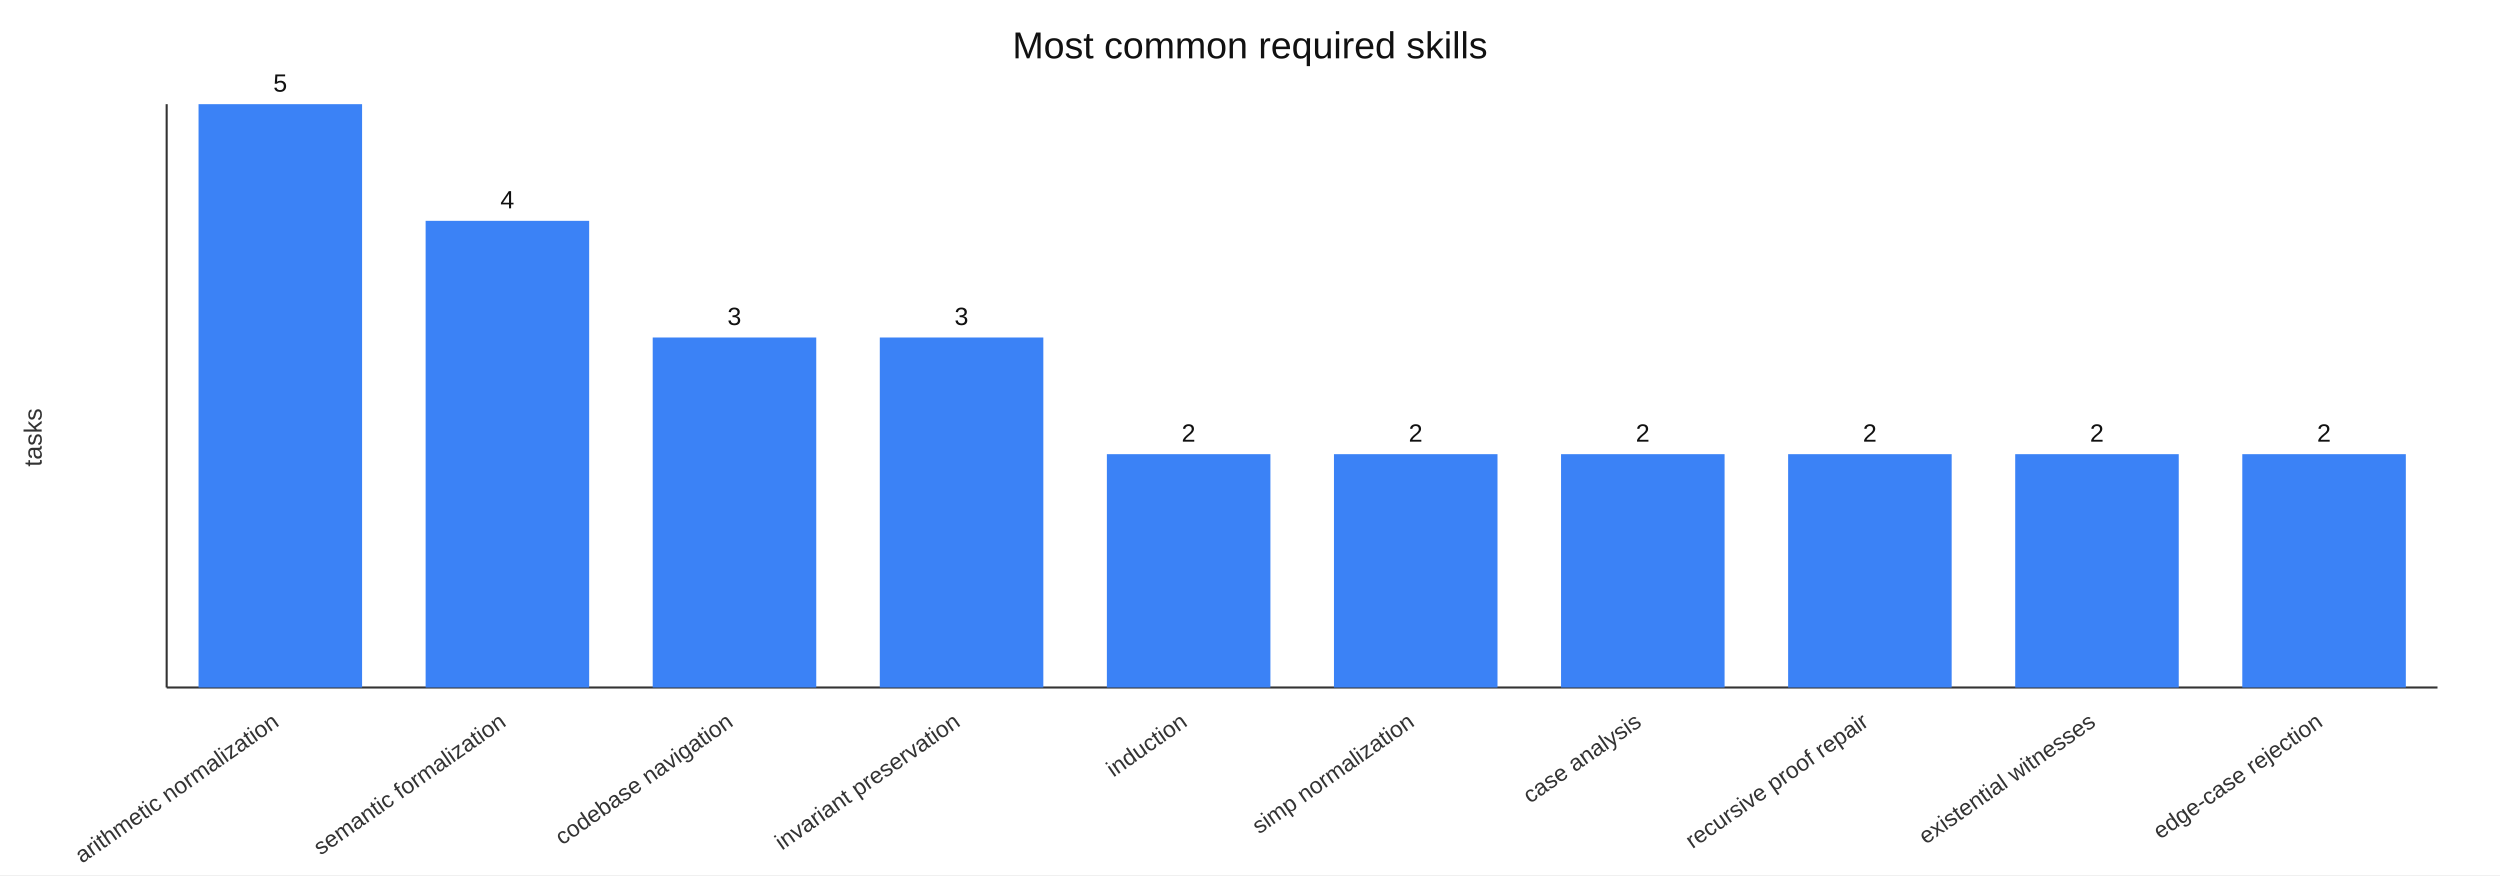
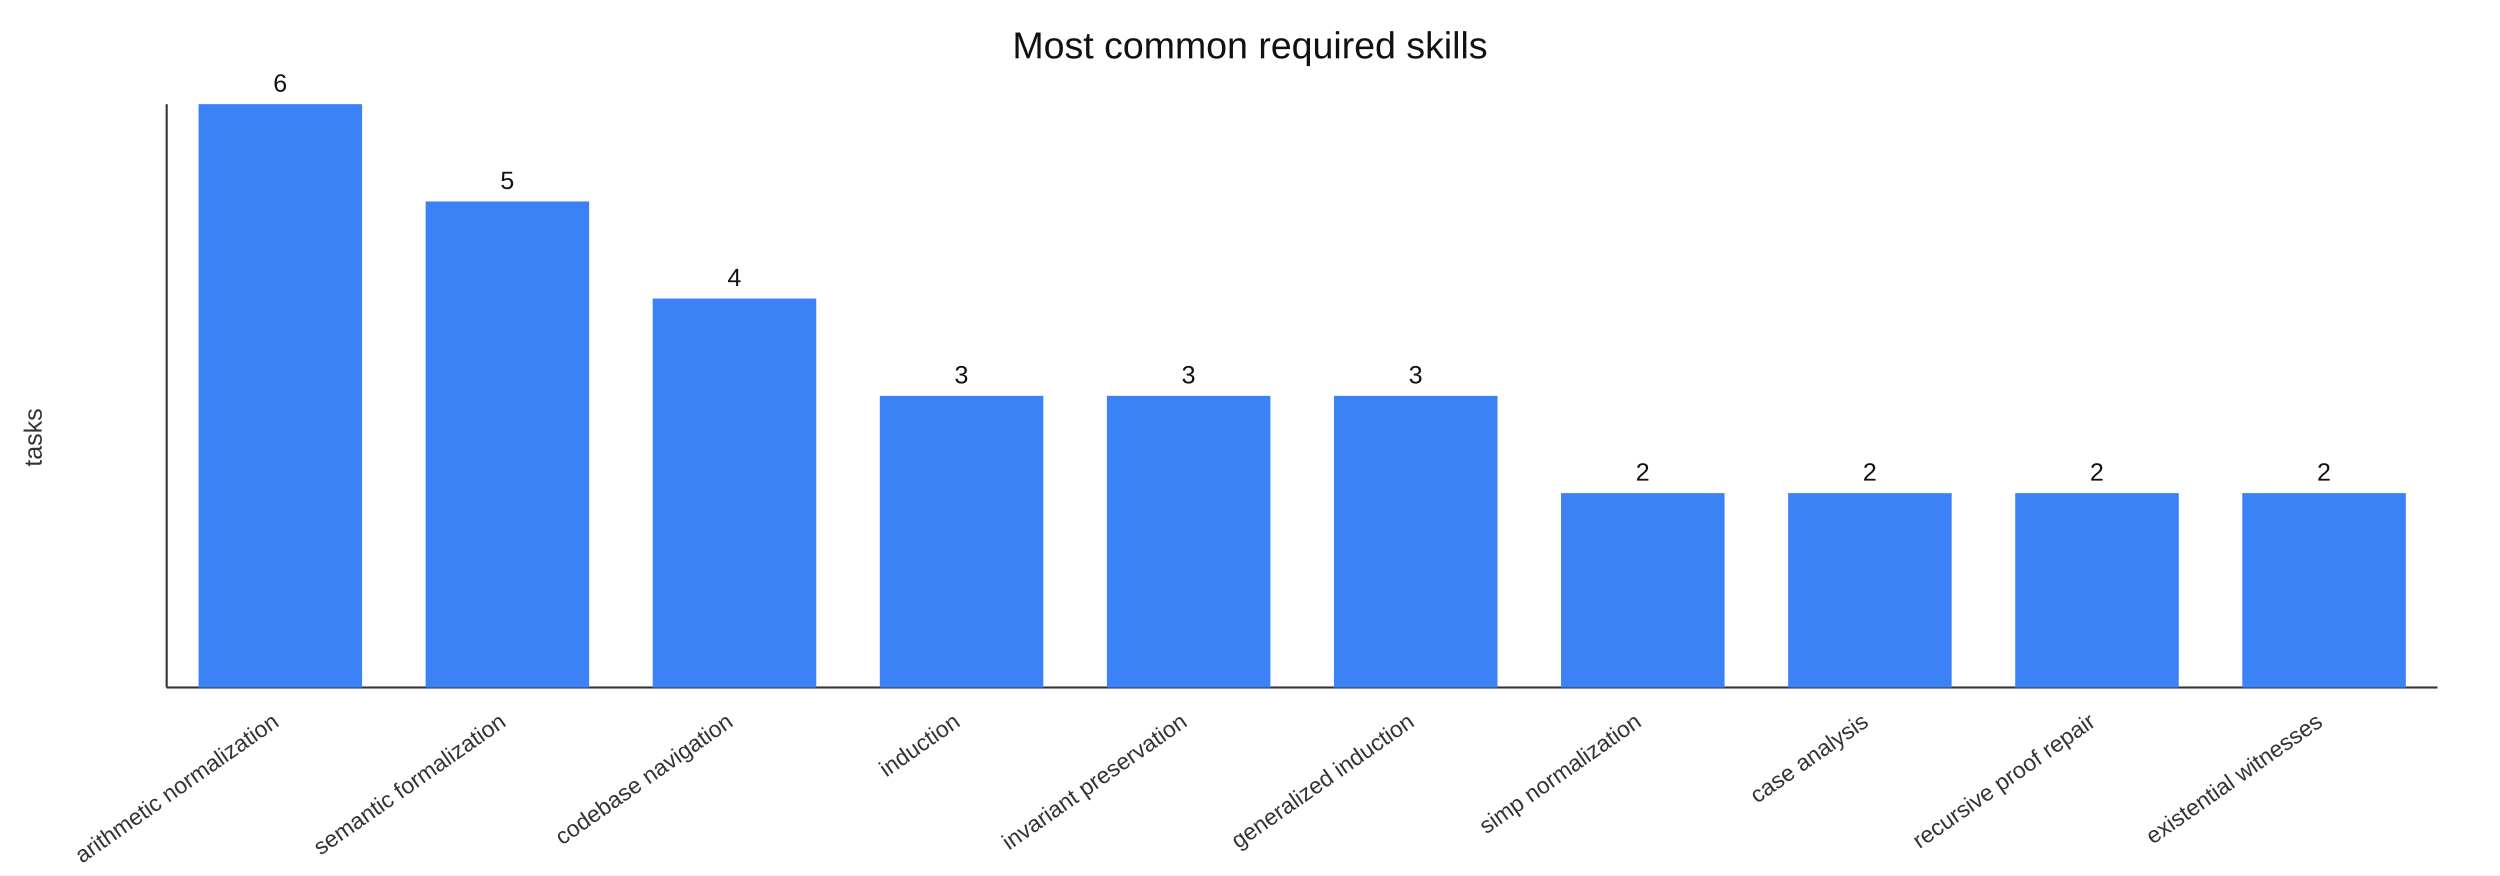
<svg xmlns="http://www.w3.org/2000/svg" width="1200" height="420" viewBox="0 0 1200 420">
  <rect width="100%" height="100%" fill="#ffffff" />
  <text x="600.0" y="28" text-anchor="middle" font-family="Arial" font-size="18" fill="#111">Most common required skills</text>
  <line x1="80" y1="330" x2="1170" y2="330" stroke="#333" />
  <line x1="80" y1="50" x2="80" y2="330" stroke="#333" />
  <text x="20" y="210.0" transform="rotate(-90 20 210.0)" text-anchor="middle" font-family="Arial" font-size="12" fill="#333">tasks</text>
  <rect x="95.3" y="50.0" width="78.5" height="280.0" fill="#3b82f6" />
-   <text x="134.5" y="44.0" text-anchor="middle" font-family="Arial" font-size="12" fill="#111">5</text>
+   <text x="134.5" y="44.0" text-anchor="middle" font-family="Arial" font-size="12" fill="#111">6</text>
  <text x="134.5" y="348" text-anchor="end" transform="rotate(-35 134.5 348)" font-family="Arial" font-size="11" fill="#333">arithmetic normalization</text>
-   <rect x="204.3" y="106.0" width="78.5" height="224.0" fill="#3b82f6" />
-   <text x="243.5" y="100.0" text-anchor="middle" font-family="Arial" font-size="12" fill="#111">4</text>
+   <rect x="204.3" y="96.7" width="78.5" height="233.3" fill="#3b82f6" />
+   <text x="243.5" y="90.7" text-anchor="middle" font-family="Arial" font-size="12" fill="#111">5</text>
  <text x="243.5" y="348" text-anchor="end" transform="rotate(-35 243.5 348)" font-family="Arial" font-size="11" fill="#333">semantic formalization</text>
-   <rect x="313.3" y="162.0" width="78.5" height="168.0" fill="#3b82f6" />
-   <text x="352.5" y="156.0" text-anchor="middle" font-family="Arial" font-size="12" fill="#111">3</text>
+   <rect x="313.3" y="143.3" width="78.5" height="186.7" fill="#3b82f6" />
+   <text x="352.5" y="137.3" text-anchor="middle" font-family="Arial" font-size="12" fill="#111">4</text>
  <text x="352.5" y="348" text-anchor="end" transform="rotate(-35 352.5 348)" font-family="Arial" font-size="11" fill="#333">codebase navigation</text>
-   <rect x="422.3" y="162.0" width="78.5" height="168.0" fill="#3b82f6" />
-   <text x="461.5" y="156.0" text-anchor="middle" font-family="Arial" font-size="12" fill="#111">3</text>
-   <text x="461.5" y="348" text-anchor="end" transform="rotate(-35 461.5 348)" font-family="Arial" font-size="11" fill="#333">invariant preservation</text>
-   <rect x="531.3" y="218.0" width="78.5" height="112.0" fill="#3b82f6" />
-   <text x="570.5" y="212.0" text-anchor="middle" font-family="Arial" font-size="12" fill="#111">2</text>
-   <text x="570.5" y="348" text-anchor="end" transform="rotate(-35 570.5 348)" font-family="Arial" font-size="11" fill="#333">induction</text>
-   <rect x="640.3" y="218.0" width="78.5" height="112.0" fill="#3b82f6" />
-   <text x="679.5" y="212.0" text-anchor="middle" font-family="Arial" font-size="12" fill="#111">2</text>
-   <text x="679.5" y="348" text-anchor="end" transform="rotate(-35 679.5 348)" font-family="Arial" font-size="11" fill="#333">simp normalization</text>
-   <rect x="749.3" y="218.0" width="78.5" height="112.0" fill="#3b82f6" />
-   <text x="788.5" y="212.0" text-anchor="middle" font-family="Arial" font-size="12" fill="#111">2</text>
-   <text x="788.5" y="348" text-anchor="end" transform="rotate(-35 788.5 348)" font-family="Arial" font-size="11" fill="#333">case analysis</text>
-   <rect x="858.3" y="218.0" width="78.5" height="112.0" fill="#3b82f6" />
-   <text x="897.5" y="212.0" text-anchor="middle" font-family="Arial" font-size="12" fill="#111">2</text>
-   <text x="897.5" y="348" text-anchor="end" transform="rotate(-35 897.5 348)" font-family="Arial" font-size="11" fill="#333">recursive proof repair</text>
-   <rect x="967.3" y="218.0" width="78.5" height="112.0" fill="#3b82f6" />
-   <text x="1006.5" y="212.0" text-anchor="middle" font-family="Arial" font-size="12" fill="#111">2</text>
-   <text x="1006.5" y="348" text-anchor="end" transform="rotate(-35 1006.5 348)" font-family="Arial" font-size="11" fill="#333">existential witnesses</text>
-   <rect x="1076.3" y="218.0" width="78.5" height="112.0" fill="#3b82f6" />
-   <text x="1115.5" y="212.0" text-anchor="middle" font-family="Arial" font-size="12" fill="#111">2</text>
-   <text x="1115.5" y="348" text-anchor="end" transform="rotate(-35 1115.5 348)" font-family="Arial" font-size="11" fill="#333">edge-case rejection</text>
+   <rect x="422.3" y="190.0" width="78.5" height="140.0" fill="#3b82f6" />
+   <text x="461.5" y="184.0" text-anchor="middle" font-family="Arial" font-size="12" fill="#111">3</text>
+   <text x="461.5" y="348" text-anchor="end" transform="rotate(-35 461.5 348)" font-family="Arial" font-size="11" fill="#333">induction</text>
+   <rect x="531.3" y="190.0" width="78.5" height="140.0" fill="#3b82f6" />
+   <text x="570.5" y="184.0" text-anchor="middle" font-family="Arial" font-size="12" fill="#111">3</text>
+   <text x="570.5" y="348" text-anchor="end" transform="rotate(-35 570.5 348)" font-family="Arial" font-size="11" fill="#333">invariant preservation</text>
+   <rect x="640.3" y="190.0" width="78.5" height="140.0" fill="#3b82f6" />
+   <text x="679.5" y="184.0" text-anchor="middle" font-family="Arial" font-size="12" fill="#111">3</text>
+   <text x="679.5" y="348" text-anchor="end" transform="rotate(-35 679.5 348)" font-family="Arial" font-size="11" fill="#333">generalized induction</text>
+   <rect x="749.3" y="236.7" width="78.5" height="93.3" fill="#3b82f6" />
+   <text x="788.5" y="230.7" text-anchor="middle" font-family="Arial" font-size="12" fill="#111">2</text>
+   <text x="788.5" y="348" text-anchor="end" transform="rotate(-35 788.5 348)" font-family="Arial" font-size="11" fill="#333">simp normalization</text>
+   <rect x="858.3" y="236.7" width="78.5" height="93.3" fill="#3b82f6" />
+   <text x="897.5" y="230.7" text-anchor="middle" font-family="Arial" font-size="12" fill="#111">2</text>
+   <text x="897.5" y="348" text-anchor="end" transform="rotate(-35 897.5 348)" font-family="Arial" font-size="11" fill="#333">case analysis</text>
+   <rect x="967.3" y="236.7" width="78.5" height="93.3" fill="#3b82f6" />
+   <text x="1006.5" y="230.7" text-anchor="middle" font-family="Arial" font-size="12" fill="#111">2</text>
+   <text x="1006.5" y="348" text-anchor="end" transform="rotate(-35 1006.5 348)" font-family="Arial" font-size="11" fill="#333">recursive proof repair</text>
+   <rect x="1076.3" y="236.7" width="78.5" height="93.3" fill="#3b82f6" />
+   <text x="1115.5" y="230.7" text-anchor="middle" font-family="Arial" font-size="12" fill="#111">2</text>
+   <text x="1115.5" y="348" text-anchor="end" transform="rotate(-35 1115.5 348)" font-family="Arial" font-size="11" fill="#333">existential witnesses</text>
</svg>
